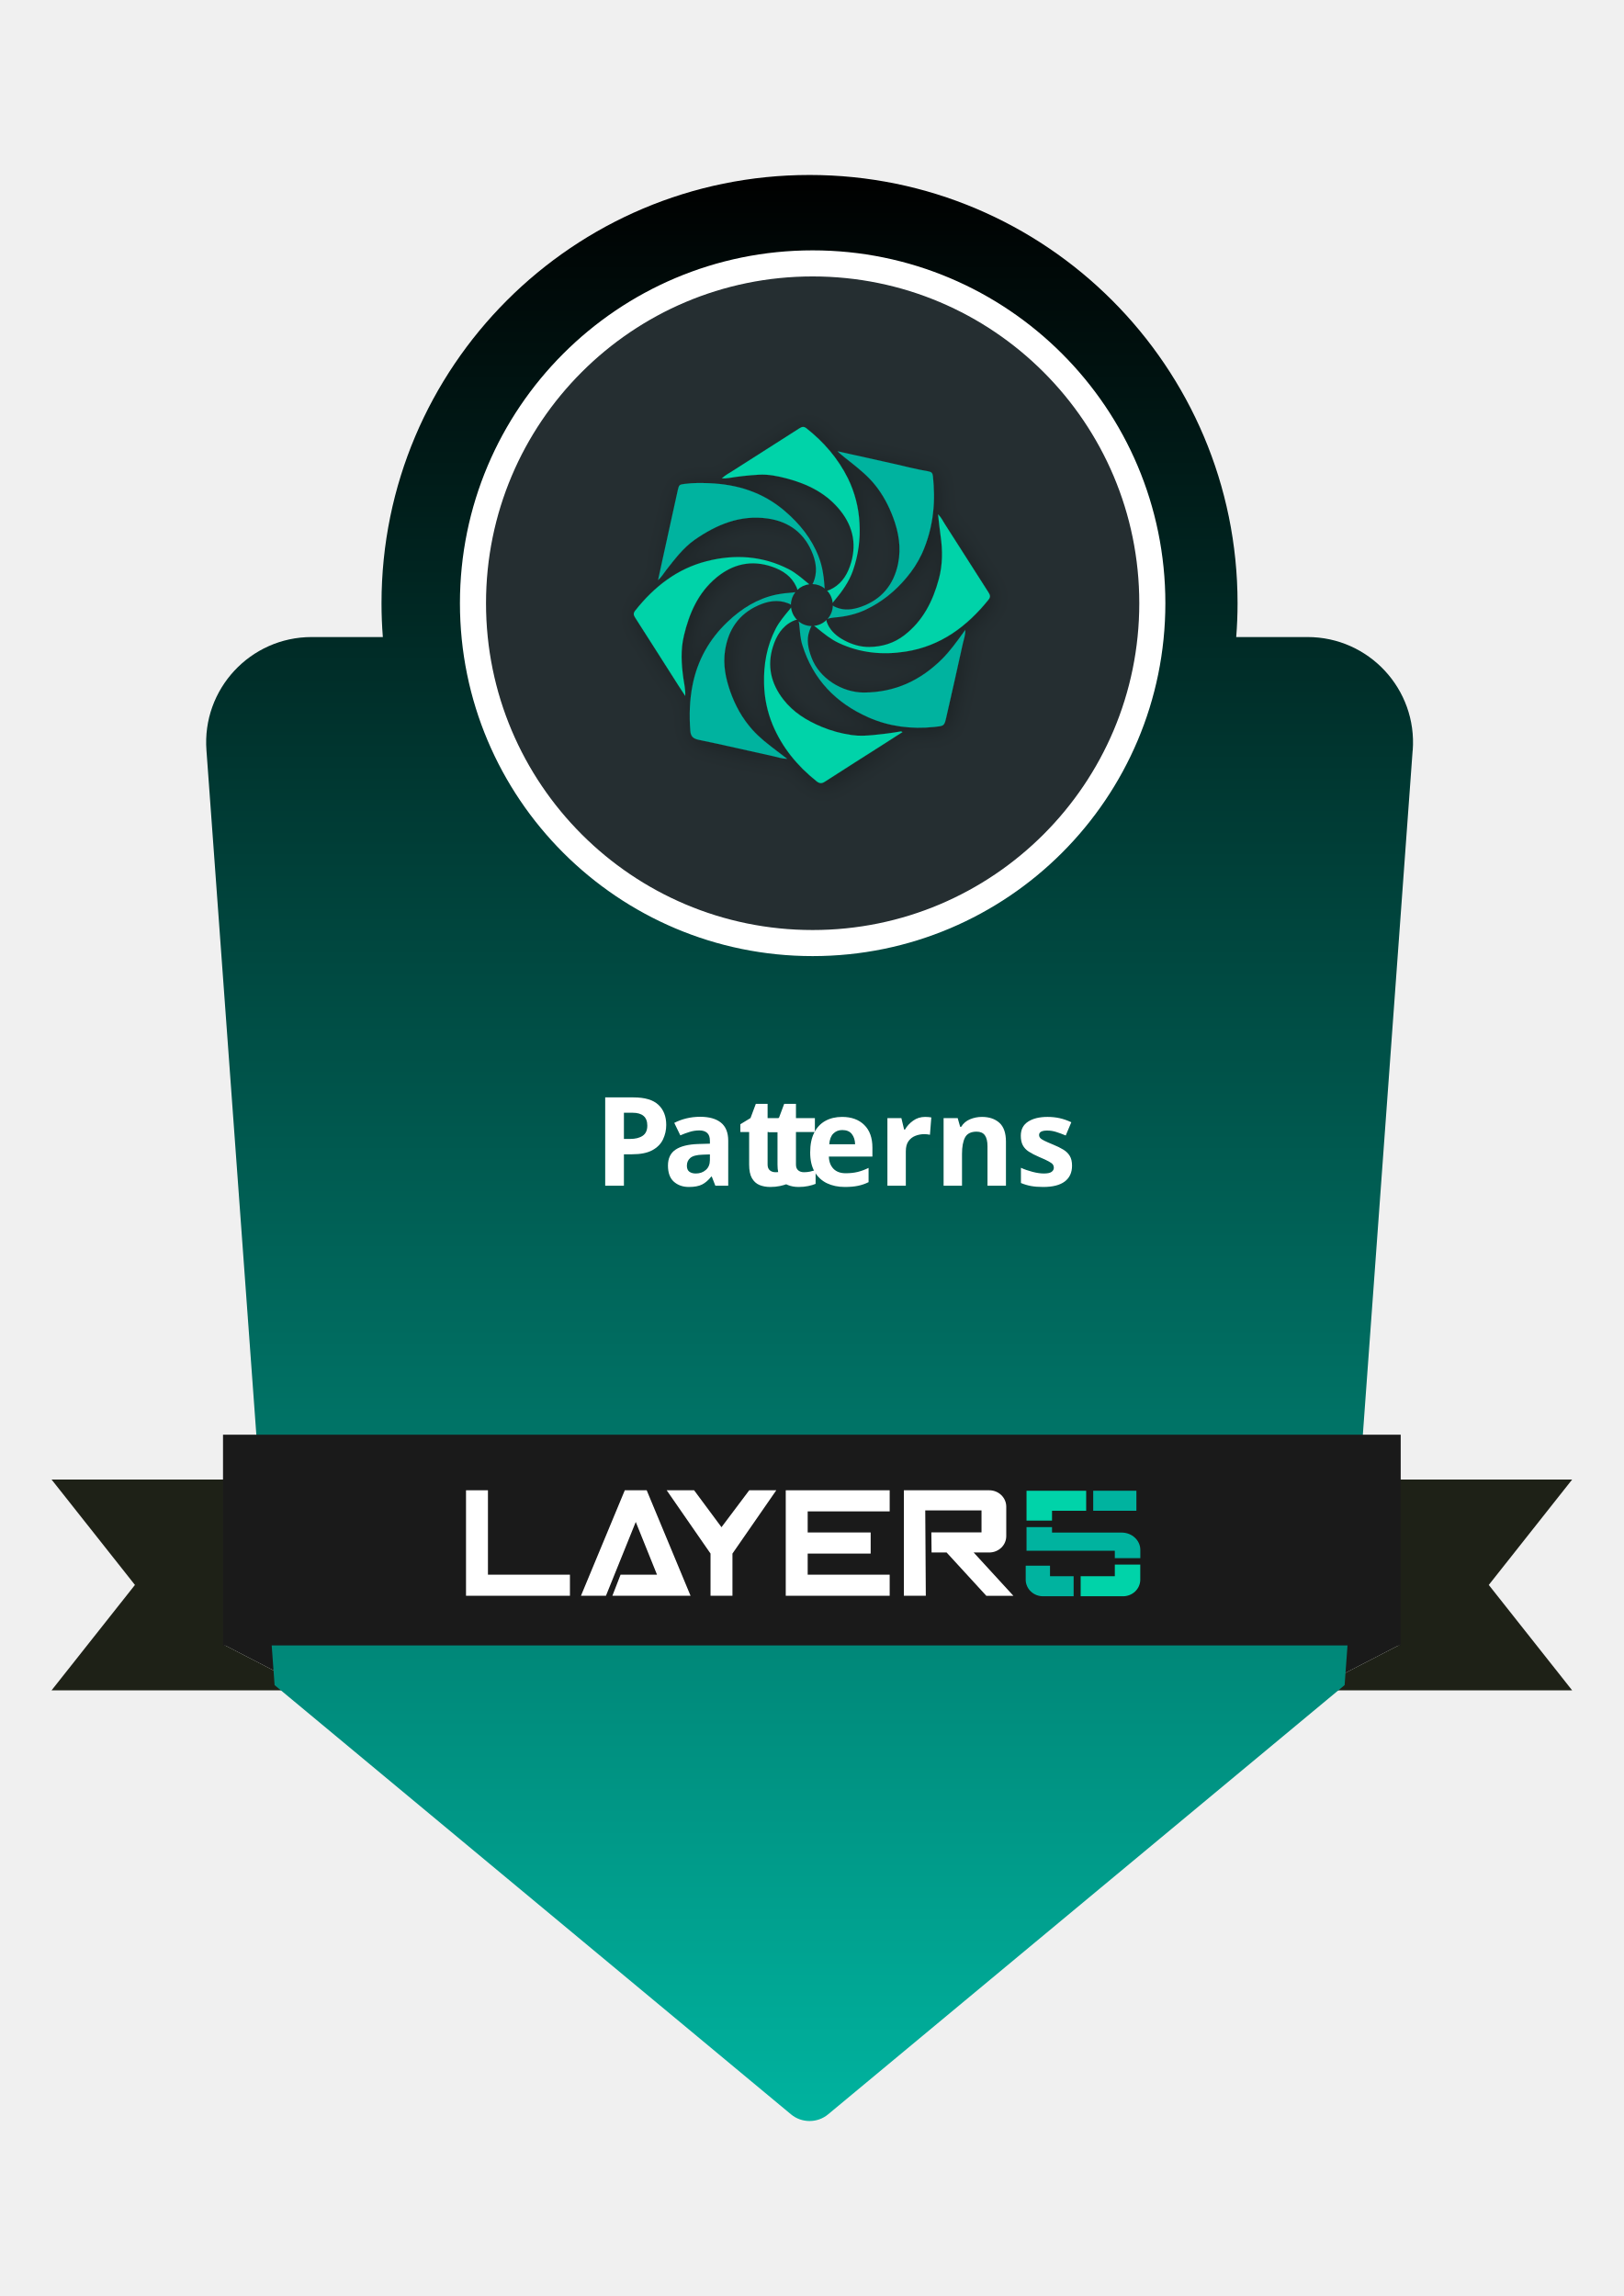
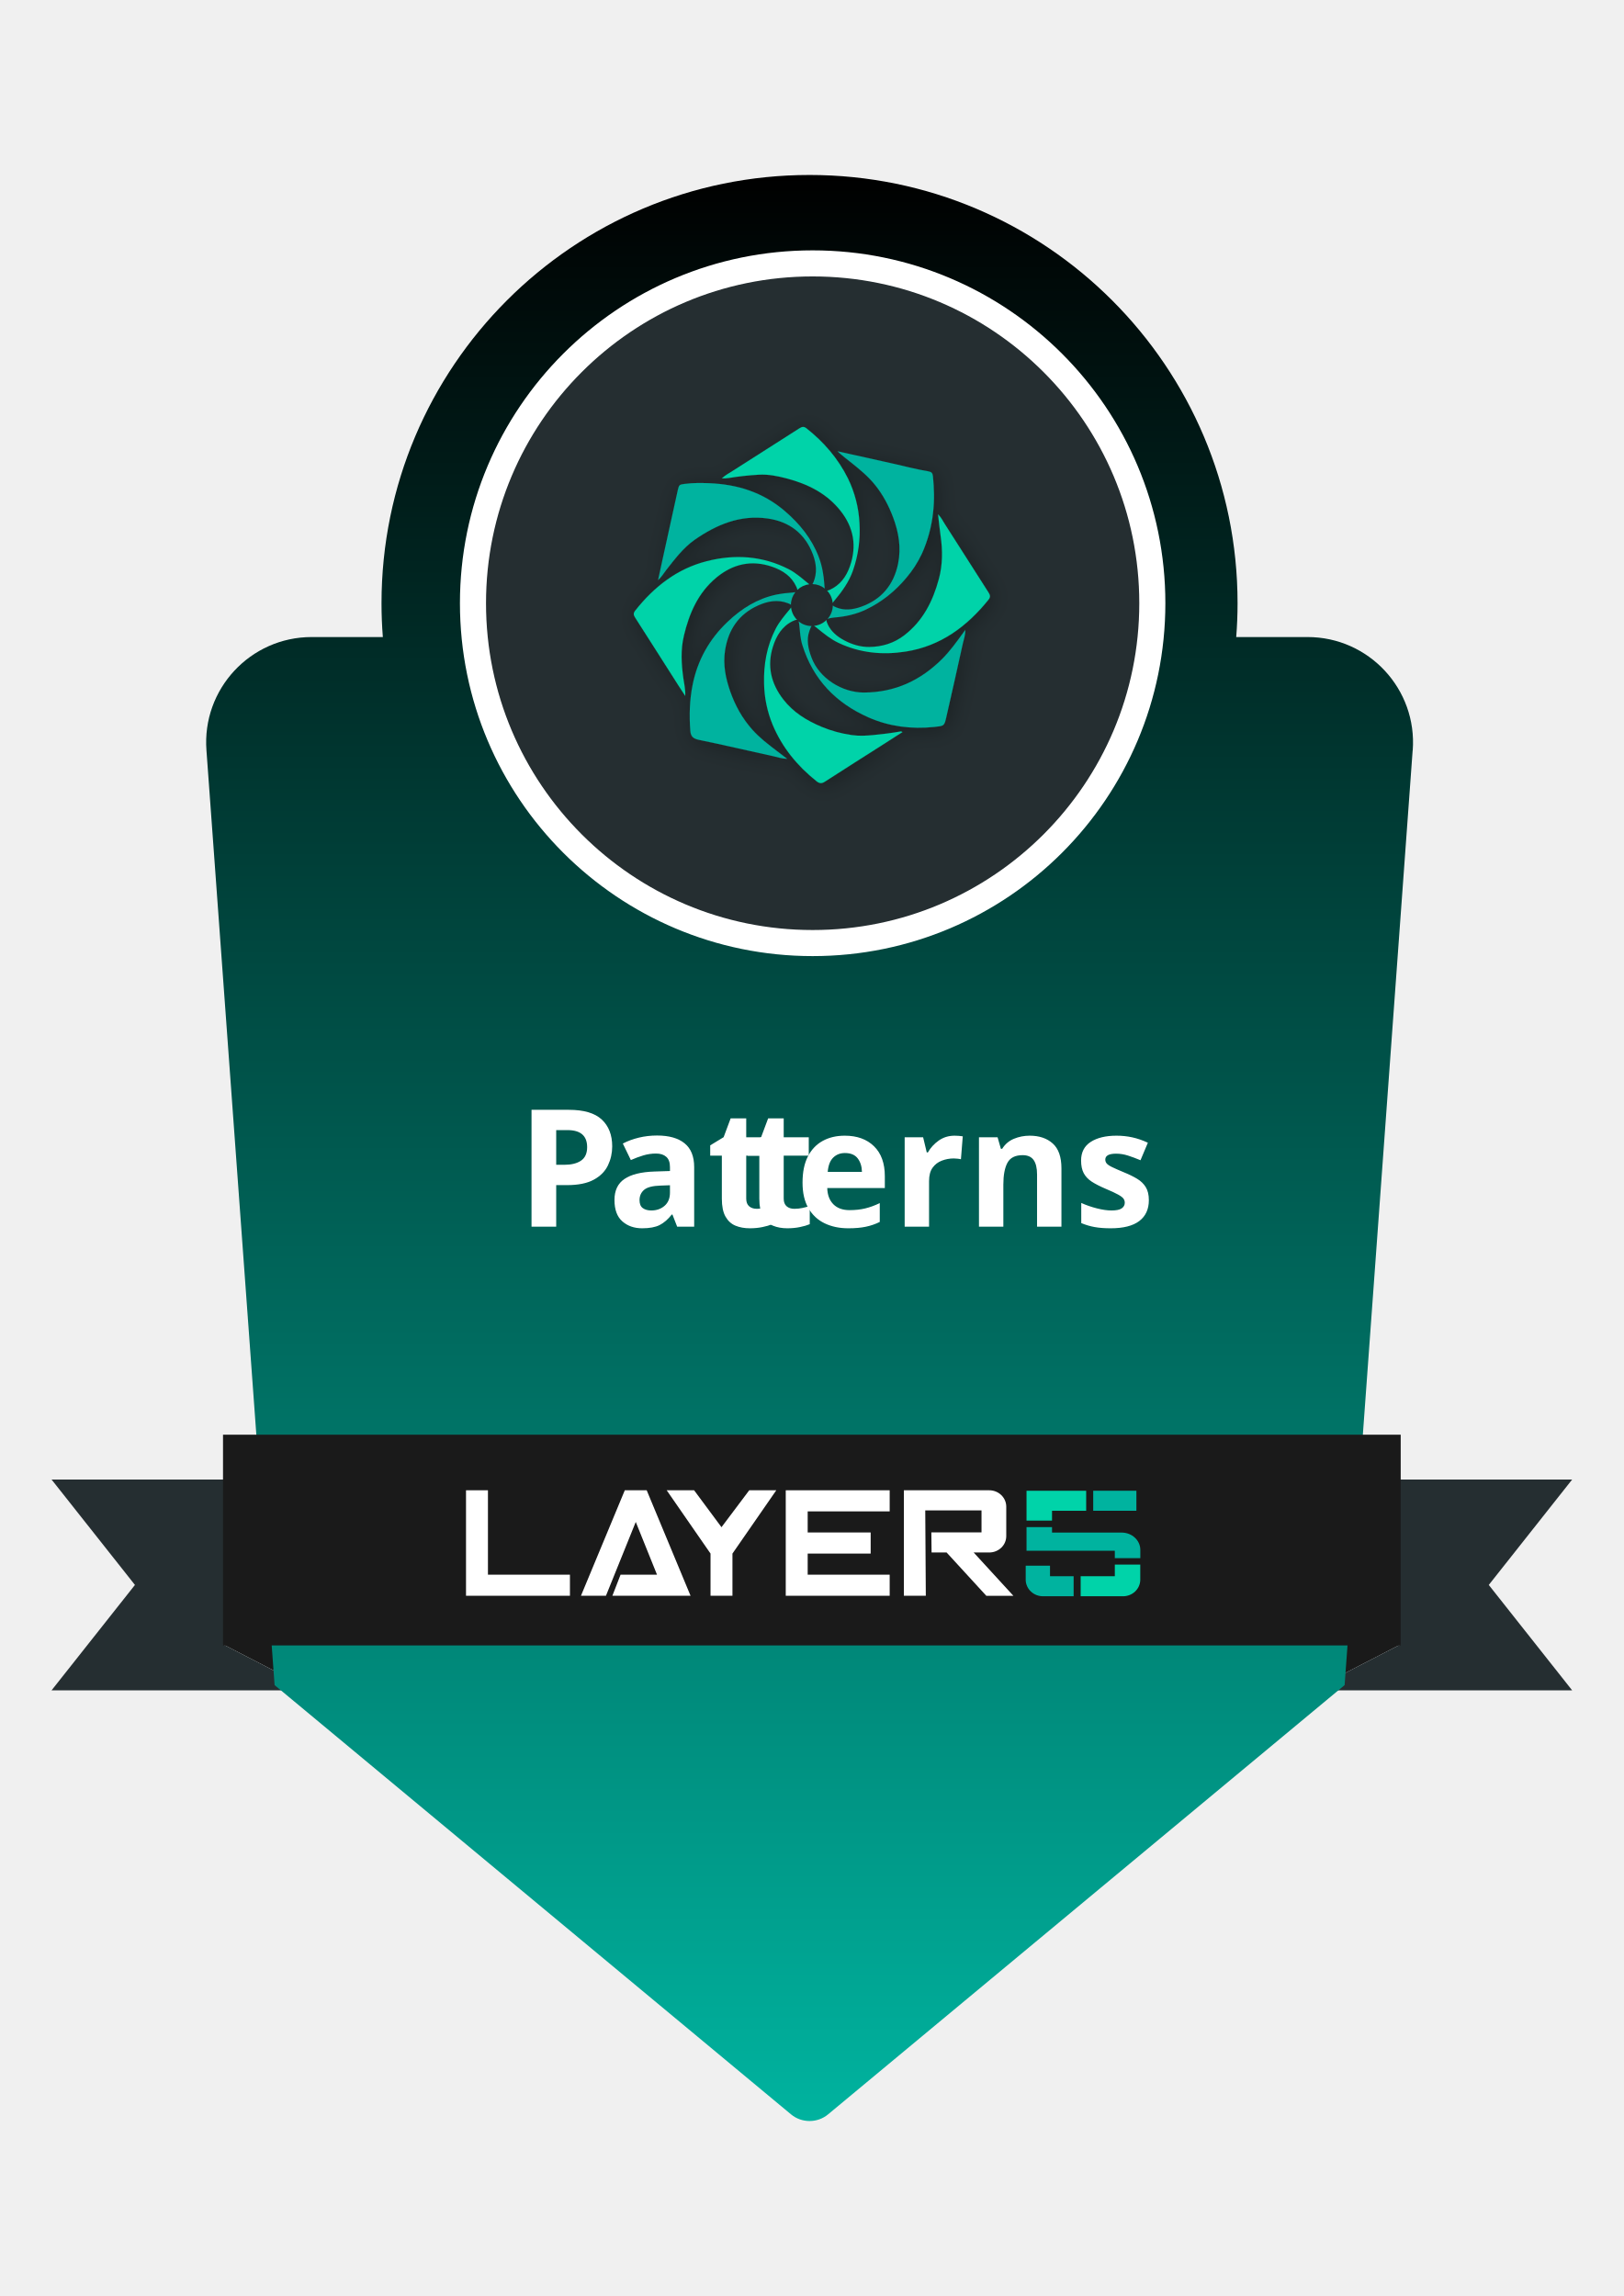
<svg xmlns="http://www.w3.org/2000/svg" id="Layer_1" data-name="Layer 1" viewBox="0 0 595.28 841.89">
  <defs>
    <style>
      .cls-1 {
        fill: #00b39f;
      }

-       .cls-2 {
+       .cls-2, .cls-3 {
+         fill: #fff;
+       }
+ 
+       .cls-4, .cls-5 {
+         fill: #252e31;
+       }
+ 
+       .cls-6 {
+         letter-spacing: -.03em;
+       }
+ 
+       .cls-7 {
+         filter: url(#drop-shadow-1);
+       }
+ 
+       .cls-8 {
+         clip-path: url(#clippath-1);
+       }
+ 
+       .cls-9 {
        letter-spacing: -.02em;
      }

-       .cls-3, .cls-4 {
-         fill: #fff;
+       .cls-10 {
+         letter-spacing: 0em;
+       }
+ 
+       .cls-11 {
+         fill: #00d3a9;
+       }
+ 
+       .cls-12 {
+         clip-path: url(#clippath);
+       }
+ 
+       .cls-13 {
+         fill: #a20e30;
+       }
+ 
+       .cls-14 {
+         fill: none;
      }

      .cls-5 {
-         filter: url(#drop-shadow-1);
-       }
- 
-       .cls-6 {
-         clip-path: url(#clippath-1);
-       }
- 
-       .cls-7 {
-         fill: #00d3a9;
-       }
- 
-       .cls-8 {
-         clip-path: url(#clippath);
-       }
- 
-       .cls-9 {
-         fill: #a20e30;
-       }
- 
-       .cls-10 {
-         fill: #1e2117;
-       }
- 
-       .cls-11 {
-         fill: none;
-       }
- 
-       .cls-12 {
-         letter-spacing: -.03em;
-       }
- 
-       .cls-13 {
-         fill: #252e31;
        stroke: #fff;
        stroke-width: 9.56px;
      }

-       .cls-14 {
+       .cls-15 {
        fill: #1a1a1a;
      }

-       .cls-15 {
+       .cls-16 {
        fill: url(#linear-gradient);
      }

-       .cls-4 {
+       .cls-3 {
        font-family: QanelasSoft-SemiBold, 'Qanelas Soft';
-         font-size: 45.37px;
+         font-size: 60px;
        font-weight: 600;
      }
    </style>
    <clipPath id="clippath">
-       <rect class="cls-11" x="18.91" y="64.17" width="557.47" height="713.56" />
+       <rect class="cls-14" x="18.91" y="64.17" width="557.46" height="713.56" />
    </clipPath>
    <linearGradient id="linear-gradient" x1="296.79" y1="777.94" x2="296.79" y2="64.39" gradientTransform="translate(0 842.11) scale(1 -1)" gradientUnits="userSpaceOnUse">
      <stop offset="0" stop-color="#000" />
      <stop offset="1" stop-color="#00b39f" />
    </linearGradient>
    <filter id="drop-shadow-1" filterUnits="userSpaceOnUse">
      <feOffset dx="1" dy="1" />
      <feGaussianBlur result="blur" stdDeviation="4" />
      <feFlood flood-color="#000" flood-opacity=".3" />
      <feComposite in2="blur" operator="in" />
      <feComposite in="SourceGraphic" />
    </filter>
    <clipPath id="clippath-1">
-       <rect class="cls-11" x="232.33" y="156.55" width="130.61" height="130.61" />
+       <rect class="cls-14" x="232.33" y="156.55" width="130.61" height="130.61" />
    </clipPath>
  </defs>
  <g id="Patterns">
-     <g class="cls-8">
+     <g class="cls-12">
      <g>
-         <path class="cls-14" d="m480.86,602.94v16.86l32.66-16.86h-32.66Z" />
-         <path class="cls-14" d="m114.42,619.8v-16.86h-32.66l32.66,16.86Z" />
-         <path class="cls-10" d="m576.37,542.52H18.91l30.56,38.64-30.56,38.64h95.51l-32.66-16.86h32.66v-19.01h366.44v19.01h32.66l-32.66,16.86h95.51l-30.56-38.64,30.56-38.64Z" />
-         <path class="cls-15" d="m517.9,275.16l-24.94,342.73-189.33,157.36c-3.92,3.3-9.75,3.3-13.67,0l-189.29-157.36-24.98-342.73c-1.69-22.44,16.06-41.57,38.57-41.57h26.1c-.33-4.09-.49-8.22-.49-12.4,0-86.74,70.28-157.03,156.92-157.03s156.92,70.29,156.92,157.03c0,4.17-.17,8.31-.49,12.4h26.14c22.51,0,40.26,19.13,38.57,41.57Z" />
-         <path class="cls-13" d="m297.93,345.8c68.78,0,124.53-55.79,124.53-124.61s-55.75-124.61-124.53-124.61-124.53,55.79-124.53,124.61,55.75,124.61,124.53,124.61Z" />
-         <g class="cls-5">
-           <g class="cls-6">
+         <path class="cls-15" d="m480.86,602.94v16.86l32.66-16.86h-32.66Z" />
+         <path class="cls-15" d="m114.42,619.8v-16.86h-32.66l32.66,16.86Z" />
+         <path class="cls-4" d="m576.37,542.52H18.91l30.56,38.64-30.56,38.64h95.51l-32.66-16.86h32.66v-19.01h366.44v19.01h32.66l-32.66,16.86h95.51l-30.56-38.64,30.56-38.64Z" />
+         <path class="cls-16" d="m517.9,275.16l-24.94,342.73-189.33,157.36c-3.92,3.3-9.75,3.3-13.67,0l-189.29-157.36-24.98-342.73c-1.69-22.44,16.06-41.57,38.57-41.57h26.1c-.33-4.09-.49-8.22-.49-12.4,0-86.74,70.28-157.03,156.92-157.03s156.92,70.29,156.92,157.03c0,4.17-.17,8.31-.49,12.4h26.14c22.51,0,40.26,19.13,38.57,41.57Z" />
+         <path class="cls-5" d="m297.93,345.8c68.78,0,124.53-55.79,124.53-124.61s-55.75-124.61-124.53-124.61-124.53,55.79-124.53,124.61,55.75,124.61,124.53,124.61Z" />
+         <g class="cls-7">
+           <g class="cls-8">
            <g>
              <path class="cls-1" d="m320.87,177.88c2.86,3.57,4.96,7.57,6.56,11.83,2.07,5.48,3.01,11.19,1.83,16.97-1.59,7.76-6.12,13.23-13.71,15.86-2.95,1.02-6.01,1.43-9.05.15-.42-.15-.81-.36-1.17-.64-.04,1.81-.72,3.55-1.92,4.9.4-.18.82-.3,1.25-.36.42-.08.86-.14,1.27-.17,4.06-.33,7.97-1.19,11.68-2.97,5.72-2.75,10.52-6.66,14.59-11.49,2.33-2.72,4.28-5.74,5.8-8.98,2.14-4.78,3.52-9.87,4.08-15.08.53-4.49.39-8.9-.06-13.35-.11-1.07-.57-1.52-1.54-1.69-2.48-.44-4.96-.94-7.4-1.53-6.37-1.55-12.8-2.86-19.19-4.34-2.27-.53-4.55-1.01-6.83-1.51,1.67,1.59,3.46,2.91,5.2,4.3,3.08,2.46,6.12,4.98,8.6,8.1Z" />
-               <path class="cls-7" d="m250.7,233.16c1.95-8.22,5.19-15.77,11.86-21.33,6.08-5.06,12.97-6.64,20.55-4.01,3.83,1.33,7.11,3.47,8.86,7.37.17.34.3.71.37,1.09,1.19-1.14,2.71-1.86,4.35-2.06-.1-.07-.2-.14-.32-.23-2.33-1.88-4.54-3.92-7.25-5.3-9.62-4.9-19.72-5.54-29.99-2.92-10.89,2.77-19.31,9.38-26.21,18.08-.78.98-.71,1.61-.08,2.59,5.36,8.34,10.66,16.71,15.98,25.07.7,1.11,1.43,2.2,2.4,3.66.1-2.47-.42-4.44-.69-6.42-.73-5.21-1.06-10.41.18-15.59Z" />
-               <path class="cls-7" d="m267.09,175.29c3.7-.62,7.43-1.03,11.17-1.24,3.4-.19,6.72.48,10.02,1.34,7.78,2.04,14.75,5.44,19.86,11.89,4.88,6.14,6.06,13.04,3.43,20.43-1.34,3.78-3.6,6.92-7.47,8.62-.27.13-.56.21-.86.23,1.16,1.23,1.88,2.82,2.04,4.5.17-.28.37-.55.59-.79,2.83-3.37,5.4-6.91,6.86-11.13,1.93-5.54,2.73-11.4,2.37-17.25-.28-5.72-1.72-11.33-4.24-16.47-3.61-7.29-8.81-13.29-15.16-18.34-.95-.75-1.63-.66-2.62-.03-8.18,5.26-16.41,10.45-24.58,15.68-1.27.81-2.63,1.52-3.86,2.67.82.05,1.64.01,2.45-.12Z" />
+               <path class="cls-11" d="m250.7,233.16c1.95-8.22,5.19-15.77,11.86-21.33,6.08-5.06,12.97-6.64,20.55-4.01,3.83,1.33,7.11,3.47,8.86,7.37.17.34.3.71.37,1.09,1.19-1.14,2.71-1.86,4.35-2.06-.1-.07-.2-.14-.32-.23-2.33-1.88-4.54-3.92-7.25-5.3-9.62-4.9-19.72-5.54-29.99-2.92-10.89,2.77-19.31,9.38-26.21,18.08-.78.98-.71,1.61-.08,2.59,5.36,8.34,10.66,16.71,15.98,25.07.7,1.11,1.43,2.2,2.4,3.66.1-2.47-.42-4.44-.69-6.42-.73-5.21-1.06-10.41.18-15.59Z" />
+               <path class="cls-11" d="m267.09,175.29c3.7-.62,7.43-1.03,11.17-1.24,3.4-.19,6.72.48,10.02,1.34,7.78,2.04,14.75,5.44,19.86,11.89,4.88,6.14,6.06,13.04,3.43,20.43-1.34,3.78-3.6,6.92-7.47,8.62-.27.13-.56.21-.86.23,1.16,1.23,1.88,2.82,2.04,4.5.17-.28.37-.55.59-.79,2.83-3.37,5.4-6.91,6.86-11.13,1.93-5.54,2.73-11.4,2.37-17.25-.28-5.72-1.72-11.33-4.24-16.47-3.61-7.29-8.81-13.29-15.16-18.34-.95-.75-1.63-.66-2.62-.03-8.18,5.26-16.41,10.45-24.58,15.68-1.27.81-2.63,1.52-3.86,2.67.82.05,1.64.01,2.45-.12Z" />
              <path class="cls-1" d="m244.11,209.18c3.22-4.07,6.29-8.28,10.62-11.3,8.01-5.56,16.66-9.16,26.61-7.78,8.01,1.12,13.8,5.49,16.7,13.22,1.24,3.32,1.63,6.75.18,10.18-.09.23-.21.45-.35.66,1.64.04,3.23.61,4.53,1.63-.04-.11-.06-.23-.08-.34-.08-.42-.08-.86-.11-1.28-.25-3.38-.81-6.69-2.02-9.89-2.58-6.78-6.98-12.16-12.41-16.84-8.01-6.9-17.45-9.86-27.82-10.26-2.94-.11-5.89-.14-8.84.24-2.04.27-2.19.29-2.63,2.29-1.89,8.65-3.79,17.29-5.7,25.93-.49,2.25-.98,4.51-1.53,7.08,1.31-1.18,1.99-2.44,2.86-3.54Z" />
-               <path class="cls-7" d="m362.46,217.34c-5.38-8.38-10.7-16.8-16.07-25.18-.71-1.11-1.28-2.35-2.48-3.58.34,2.92.59,5.47.95,8,.75,5.28.75,10.51-.65,15.7-2.19,8.16-5.84,15.41-12.7,20.68-3.76,2.9-8.1,4.21-12.78,4.27-3.27.04-6.39-.9-9.29-2.46-2.53-1.36-4.68-3.12-5.96-5.77-.4-.84-.57-1.35-.44-1.69-1.23,1.23-2.85,2-4.58,2.19.45.29.88.61,1.29.96,2.41,1.95,4.8,3.91,7.63,5.25,7.87,3.74,16.19,4.54,24.66,3.2,12.77-2,22.45-9.19,30.38-19.05.72-.91.63-1.59.03-2.53Z" />
+               <path class="cls-11" d="m362.46,217.34c-5.38-8.38-10.7-16.8-16.07-25.18-.71-1.11-1.28-2.35-2.48-3.58.34,2.92.59,5.47.95,8,.75,5.28.75,10.51-.65,15.7-2.19,8.16-5.84,15.41-12.7,20.68-3.76,2.9-8.1,4.21-12.78,4.27-3.27.04-6.39-.9-9.29-2.46-2.53-1.36-4.68-3.12-5.96-5.77-.4-.84-.57-1.35-.44-1.69-1.23,1.23-2.85,2-4.58,2.19.45.29.88.61,1.29.96,2.41,1.95,4.8,3.91,7.63,5.25,7.87,3.74,16.19,4.54,24.66,3.2,12.77-2,22.45-9.19,30.38-19.05.72-.91.63-1.59.03-2.53Z" />
              <path class="cls-1" d="m345.53,241.5c-7.91,7.96-17.4,12.41-28.81,12.44-7.97.02-16.4-5.21-19.23-12.88-1.17-3.18-1.95-6.4-.74-9.75.32-.89.54-1.45.78-1.74-1.73-.02-3.41-.62-4.75-1.72.14.43.23.87.26,1.33.25,2.46.38,4.95,1.11,7.32,3.92,12.65,12.35,21.31,24.26,26.55,7.61,3.35,15.71,4.37,24.03,3.51,3.72-.39,3.74-.32,4.48-3.58,2.04-9,4.1-18,6.07-27.02.33-1.52.94-3.02.91-4.98-.47.63-.72.96-.96,1.31-2.31,3.2-4.64,6.42-7.42,9.22Z" />
              <path class="cls-1" d="m275.76,267.5c-3.63-4.08-6.23-8.79-8.03-13.9-1.72-4.89-2.73-9.91-1.91-15.15,1.19-7.61,5.05-13.29,12.15-16.46,3.43-1.54,7.07-2.27,10.81-.84.41.14.8.32,1.17.55.03-1.65.6-3.25,1.61-4.55-.3.06-.61.1-.92.12-2.04.13-4.06.38-6.07.77-6.93,1.47-12.68,5.1-17.74,9.89-6.74,6.36-11.09,14.1-12.91,23.24-1.11,5.55-1.26,11.12-.84,16.74.16,2.17,1.06,2.95,3.23,3.39,9.08,1.85,18.11,4.01,27.17,5.98,1.54.34,3.06.91,5.1.97-1.48-1.15-2.64-2.02-3.79-2.9-3.17-2.42-6.36-4.84-9.02-7.84Z" />
-               <path class="cls-7" d="m329.93,268.25c-3.23.57-6.48.97-9.73,1.28-2.66.26-5.37.39-7.98,0-3.77-.53-7.47-1.55-10.99-3.01-5.48-2.29-10.44-5.32-14.12-10.11-4.45-5.78-5.95-12.21-3.76-19.23,1.24-3.97,3.28-7.52,7.3-9.45.71-.34,1.21-.5,1.55-.45-1.21-1.21-1.98-2.79-2.19-4.48-.18.26-.37.5-.57.74-1.85,2.24-3.74,4.44-5.08,7.05-3.24,6.3-4.42,13-4.24,20.04.1,5.2,1.17,10.34,3.16,15.14,3.48,8.3,9.02,15.06,16.04,20.66,1.1.88,1.89.97,3.11.17,7.07-4.58,14.21-9.08,21.32-13.61,2.36-1.5,4.7-3.01,7.08-4.54-.12-.12-.26-.2-.43-.23-.16-.04-.33-.02-.48.03Z" />
+               <path class="cls-11" d="m329.93,268.25c-3.23.57-6.48.97-9.73,1.28-2.66.26-5.37.39-7.98,0-3.77-.53-7.47-1.55-10.99-3.01-5.48-2.29-10.44-5.32-14.12-10.11-4.45-5.78-5.95-12.21-3.76-19.23,1.24-3.97,3.28-7.52,7.3-9.45.71-.34,1.21-.5,1.55-.45-1.21-1.21-1.98-2.79-2.19-4.48-.18.26-.37.5-.57.74-1.85,2.24-3.74,4.44-5.08,7.05-3.24,6.3-4.42,13-4.24,20.04.1,5.2,1.17,10.34,3.16,15.14,3.48,8.3,9.02,15.06,16.04,20.66,1.1.88,1.89.97,3.11.17,7.07-4.58,14.21-9.08,21.32-13.61,2.36-1.5,4.7-3.01,7.08-4.54-.12-.12-.26-.2-.43-.23-.16-.04-.33-.02-.48.03Z" />
            </g>
          </g>
        </g>
-         <path class="cls-9" d="m114.42,583.9v19.01h366.44v-19.01H114.42Z" />
-         <path class="cls-14" d="m513.52,603.34H81.76v-77.27h431.76v77.27Z" />
-         <path class="cls-3" d="m178.89,546.45h-8.04v38.68h38.1v-7.73h-30.06v-30.95Z" />
-         <path class="cls-3" d="m229.06,546.45l-16.07,38.68h9.16l10.93-27.07,7.79,19.34h-13.36l-3,7.73h28.66l-16.08-38.68h-8.04Z" />
-         <path class="cls-3" d="m264.51,559.99l-10.04-13.54h-10.05l16.07,23.21v15.47h8.04v-15.47l16.07-23.21h-9.92l-10.17,13.54Z" />
-         <path class="cls-3" d="m288.07,552.54v32.59h38.1v-7.73h-30.06v-7.74h23.09v-7.74h-23.09v-7.73h30.06v-7.74h-38.1v6.09Z" />
-         <path class="cls-3" d="m339.22,553.83h20.62v8.05h-18.39l.08,7.38h5.51l14.57,15.89h9.92l-14.57-15.89h5.71c.82,0,1.63-.15,2.39-.46s1.45-.74,2.03-1.3c.58-.56,1.04-1.22,1.35-1.95.31-.73.47-1.51.47-2.3v-10.79c0-1.59-.66-3.12-1.83-4.25-1.17-1.13-2.76-1.76-4.42-1.76h-31.28v38.68h8.04l-.21-31.3Z" />
+         <path class="cls-13" d="m114.42,583.9v19.01h366.44v-19.01H114.42Z" />
+         <path class="cls-15" d="m513.52,603.34H81.76v-77.27h431.76v77.27Z" />
+         <path class="cls-2" d="m178.89,546.45h-8.04v38.68h38.1v-7.73h-30.06v-30.95Z" />
+         <path class="cls-2" d="m229.06,546.45l-16.07,38.68h9.16l10.93-27.07,7.79,19.34h-13.36l-3,7.73h28.66l-16.08-38.68h-8.04Z" />
+         <path class="cls-2" d="m264.51,559.99l-10.04-13.54h-10.05l16.07,23.21v15.47h8.04v-15.47l16.07-23.21h-9.92l-10.17,13.54Z" />
+         <path class="cls-2" d="m288.07,552.54v32.59h38.1v-7.73h-30.06v-7.74h23.09v-7.74h-23.09v-7.73h30.06v-7.74h-38.1v6.09Z" />
+         <path class="cls-2" d="m339.22,553.83h20.62v8.05h-18.39l.08,7.38h5.51l14.57,15.89h9.92l-14.57-15.89h5.71c.82,0,1.63-.15,2.39-.46s1.45-.74,2.03-1.3c.58-.56,1.04-1.22,1.35-1.95.31-.73.47-1.51.47-2.3v-10.79c0-1.59-.66-3.12-1.83-4.25-1.17-1.13-2.76-1.76-4.42-1.76h-31.28v38.68h8.04l-.21-31.3Z" />
        <path class="cls-1" d="m416.62,546.62h-15.83v7.34h15.83v-7.34Z" />
        <path class="cls-1" d="m418.06,571.34v-3.04c0-3.5-3.06-6.34-6.86-6.34h-25.51v-2h-9.35v8.66h32.37v2.71h9.35Z" />
-         <path class="cls-7" d="m385.69,557.57v-3.6h12.52v-7.34h-21.87v10.94h9.35Z" />
-         <path class="cls-7" d="m408.71,573.7v4.27h-12.52v7.34h15.43c1.68.03,3.29-.59,4.49-1.71,1.21-1.12,1.9-2.65,1.93-4.27v-5.63h-9.33Z" />
+         <path class="cls-11" d="m385.69,557.57v-3.6h12.52v-7.34h-21.87v10.94h9.35Z" />
+         <path class="cls-11" d="m408.71,573.7v4.27h-12.52v7.34h15.43c1.68.03,3.29-.59,4.49-1.71,1.21-1.12,1.9-2.65,1.93-4.27v-5.63h-9.33Z" />
        <path class="cls-1" d="m384.95,574.1v3.87h8.66v7.34h-11.14c-1.68.03-3.29-.59-4.5-1.71-1.2-1.12-1.9-2.66-1.93-4.27v-5.23h8.9Z" />
+         <text class="cls-3" transform="translate(189.46 449.79)">
+           <tspan class="cls-6" x="0" y="0">P</tspan>
+           <tspan class="cls-10" x="33.3" y="0">at</tspan>
+           <tspan class="cls-9" x="83.28" y="0">t</tspan>
+           <tspan x="102.06" y="0">erns</tspan>
+         </text>
      </g>
-       <text class="cls-4" transform="translate(217.8 434.78)">
-         <tspan class="cls-12" x="0" y="0">P</tspan>
-         <tspan x="25.18" y="0">at</tspan>
-         <tspan class="cls-2" x="62.98" y="0">t</tspan>
-         <tspan x="77.18" y="0">erns</tspan>
-       </text>
    </g>
  </g>
</svg>
